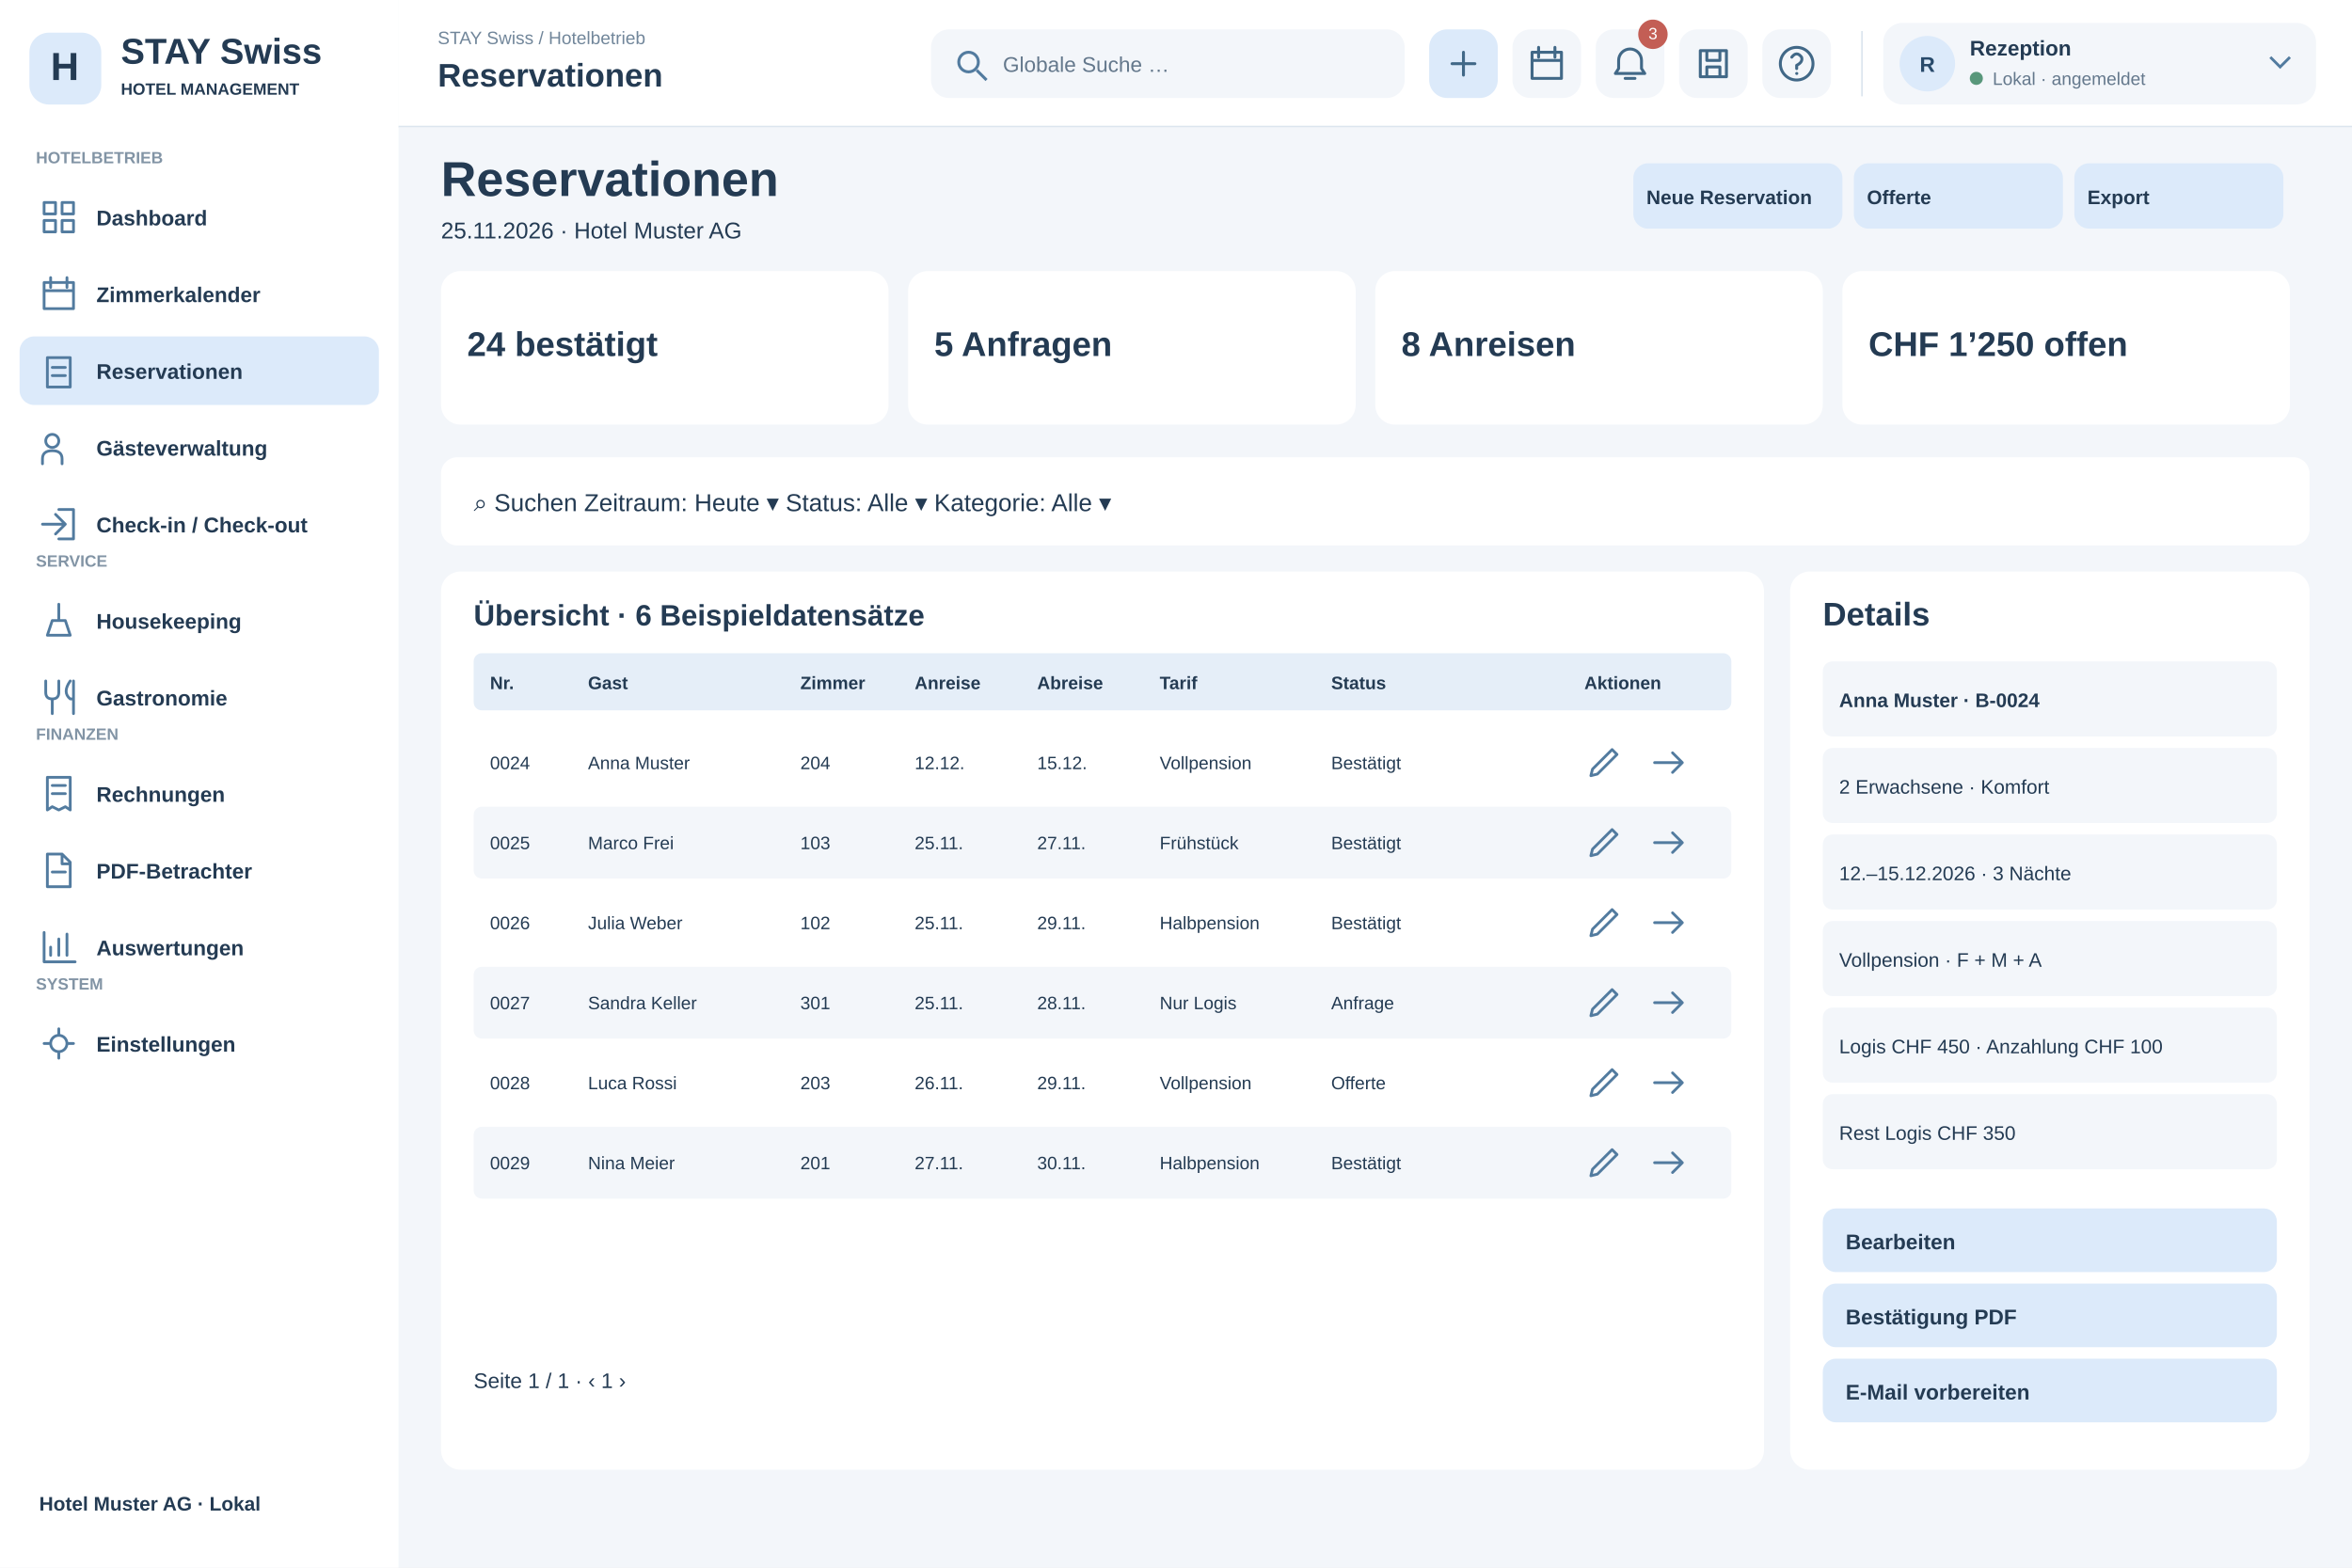
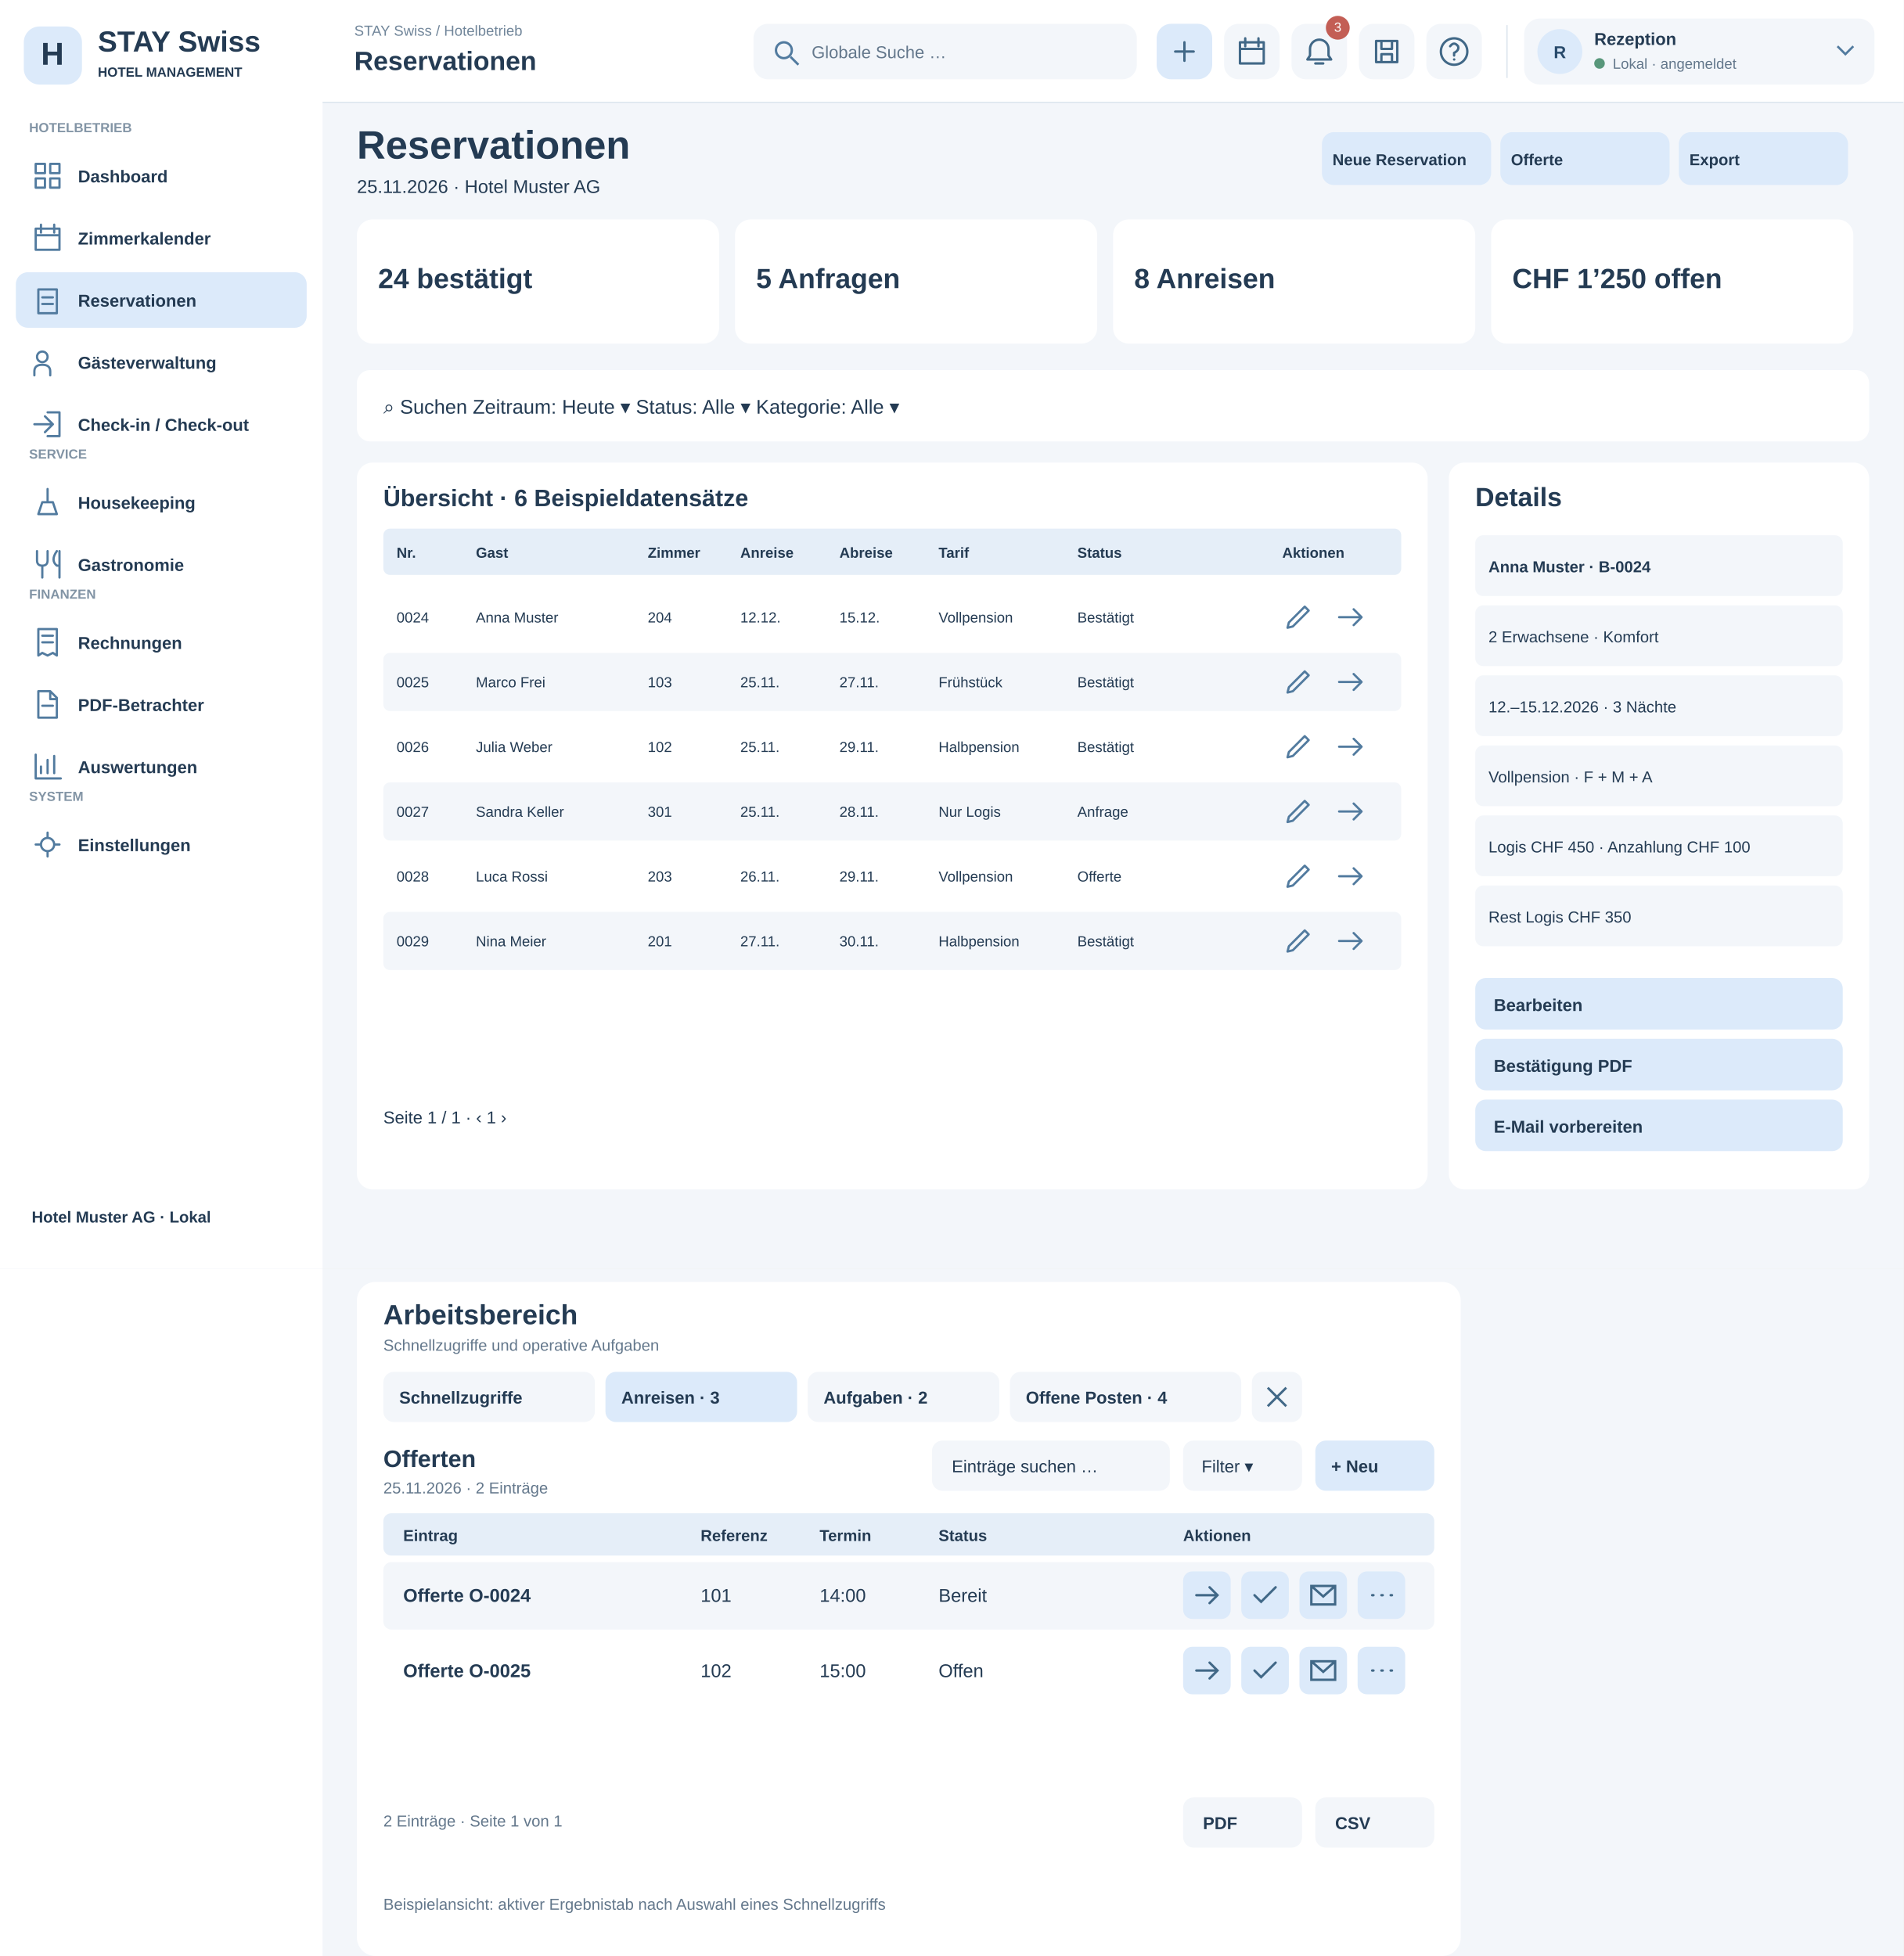
- <svg xmlns="http://www.w3.org/2000/svg" width="1440" height="960" viewBox="0 0 1440 960">
+ <svg xmlns="http://www.w3.org/2000/svg" width="1440" height="1480" viewBox="0 0 1440 1480">
  <rect x="0" y="0" width="1440" height="960" fill="#f3f6fa" rx="0" />
  <rect x="0" y="0" width="244" height="960" fill="#fff" rx="0" />
  <rect x="18" y="20" width="44" height="44" fill="#dceafa" rx="12" />
  <text x="31" y="49" font-family="Arial,sans-serif" font-size="24" font-weight="700" fill="#243b53">H</text>
  <text x="74" y="39" font-family="Arial,sans-serif" font-size="22" font-weight="700" fill="#243b53">STAY Swiss</text>
  <text x="74" y="58" font-family="Arial,sans-serif" font-size="10" font-weight="600" fill="#243b53">HOTEL MANAGEMENT</text>
  <text x="22" y="100" font-family="Arial,sans-serif" font-size="10" font-weight="700" fill="#8294a5">HOTELBETRIEB</text>
  <rect x="12" y="112" width="220" height="42" fill="#fff" rx="9" />
  <g transform="translate(24,121)" fill="none" stroke="#527b9f" stroke-width="1.7" stroke-linejoin="round" stroke-linecap="round">
    <path d="M3 3h7v7H3zM14 3h7v7h-7zM3 14h7v7H3zM14 14h7v7h-7z" />
  </g>
  <text x="59" y="138" font-family="Arial,sans-serif" font-size="13" font-weight="600" fill="#243b53">Dashboard</text>
  <rect x="12" y="159" width="220" height="42" fill="#fff" rx="9" />
  <g transform="translate(24,168)" fill="none" stroke="#527b9f" stroke-width="1.7" stroke-linejoin="round" stroke-linecap="round">
    <path d="M3 5h18v16H3zM7 2v6M17 2v6M3 10h18" />
  </g>
  <text x="59" y="185" font-family="Arial,sans-serif" font-size="13" font-weight="600" fill="#243b53">Zimmerkalender</text>
  <rect x="12" y="206" width="220" height="42" fill="#dceafa" rx="9" />
  <g transform="translate(24,215)" fill="none" stroke="#527b9f" stroke-width="1.7" stroke-linejoin="round" stroke-linecap="round">
    <path d="M5 4h14v18H5zM8 10h8M8 15h8" />
  </g>
  <text x="59" y="232" font-family="Arial,sans-serif" font-size="13" font-weight="600" fill="#243b53">Reservationen</text>
  <rect x="12" y="253" width="220" height="42" fill="#fff" rx="9" />
  <g transform="translate(24,262)" fill="none" stroke="#527b9f" stroke-width="1.7" stroke-linejoin="round" stroke-linecap="round">
    <path d="M8 12a4 4 0 1 0 0-8a4 4 0 1 0 0 8M2 22v-3q0-5 6-5t6 5v3" />
  </g>
  <text x="59" y="279" font-family="Arial,sans-serif" font-size="13" font-weight="600" fill="#243b53">Gästeverwaltung</text>
  <rect x="12" y="300" width="220" height="42" fill="#fff" rx="9" />
  <g transform="translate(24,309)" fill="none" stroke="#527b9f" stroke-width="1.7" stroke-linejoin="round" stroke-linecap="round">
    <path d="M12 3h9v18h-9M2 12h14M10 6l6 6-6 6" />
  </g>
  <text x="59" y="326" font-family="Arial,sans-serif" font-size="13" font-weight="600" fill="#243b53">Check-in / Check-out</text>
  <text x="22" y="347" font-family="Arial,sans-serif" font-size="10" font-weight="700" fill="#8294a5">SERVICE</text>
  <rect x="12" y="359" width="220" height="42" fill="#fff" rx="9" />
  <g transform="translate(24,368)" fill="none" stroke="#527b9f" stroke-width="1.7" stroke-linejoin="round" stroke-linecap="round">
    <path d="M5 21h14l-3-9H8zM12 12V2" />
  </g>
  <text x="59" y="385" font-family="Arial,sans-serif" font-size="13" font-weight="600" fill="#243b53">Housekeeping</text>
  <rect x="12" y="406" width="220" height="42" fill="#fff" rx="9" />
  <g transform="translate(24,415)" fill="none" stroke="#527b9f" stroke-width="1.7" stroke-linejoin="round" stroke-linecap="round">
    <path d="M4 2v7q0 4 4 4t4-4V2M8 13v9M19 2q-5 7 0 11h2M21 2v20" />
  </g>
  <text x="59" y="432" font-family="Arial,sans-serif" font-size="13" font-weight="600" fill="#243b53">Gastronomie</text>
  <text x="22" y="453" font-family="Arial,sans-serif" font-size="10" font-weight="700" fill="#8294a5">FINANZEN</text>
  <rect x="12" y="465" width="220" height="42" fill="#fff" rx="9" />
  <g transform="translate(24,474)" fill="none" stroke="#527b9f" stroke-width="1.7" stroke-linejoin="round" stroke-linecap="round">
    <path d="M5 2h14v20l-3-2-4 2-4-2-3 2zM8 7h8M8 12h8" />
  </g>
  <text x="59" y="491" font-family="Arial,sans-serif" font-size="13" font-weight="600" fill="#243b53">Rechnungen</text>
  <rect x="12" y="512" width="220" height="42" fill="#fff" rx="9" />
  <g transform="translate(24,521)" fill="none" stroke="#527b9f" stroke-width="1.7" stroke-linejoin="round" stroke-linecap="round">
    <path d="M5 2h9l5 5v15H5zM14 2v6h5M8 13h8" />
  </g>
  <text x="59" y="538" font-family="Arial,sans-serif" font-size="13" font-weight="600" fill="#243b53">PDF-Betrachter</text>
  <rect x="12" y="559" width="220" height="42" fill="#fff" rx="9" />
  <g transform="translate(24,568)" fill="none" stroke="#527b9f" stroke-width="1.7" stroke-linejoin="round" stroke-linecap="round">
    <path d="M3 3v18h19M7 17v-5M12 17V7M17 17V4" />
  </g>
  <text x="59" y="585" font-family="Arial,sans-serif" font-size="13" font-weight="600" fill="#243b53">Auswertungen</text>
  <text x="22" y="606" font-family="Arial,sans-serif" font-size="10" font-weight="700" fill="#8294a5">SYSTEM</text>
  <rect x="12" y="618" width="220" height="42" fill="#fff" rx="9" />
  <g transform="translate(24,627)" fill="none" stroke="#527b9f" stroke-width="1.7" stroke-linejoin="round" stroke-linecap="round">
    <path d="M12 3v3M12 18v3M3 12h3M18 12h3M12 7a5 5 0 1 0 0 10a5 5 0 1 0 0-10" />
  </g>
  <text x="59" y="644" font-family="Arial,sans-serif" font-size="13" font-weight="600" fill="#243b53">Einstellungen</text>
  <text x="24" y="925" font-family="Arial,sans-serif" font-size="12" font-weight="600" fill="#243b53">Hotel Muster AG · Lokal</text>
  <rect x="244" y="0" width="1196" height="78" fill="#fff" rx="0" />
  <text x="270" y="47" font-family="Arial,sans-serif" font-size="17" font-weight="700" fill="#243b53">Hotelbetrieb / Reservationen</text>
  <rect x="825" y="19" width="310" height="40" fill="#f3f6fa" rx="10" />
  <text x="845" y="44" font-family="Arial,sans-serif" font-size="14" font-weight="400" fill="#243b53">⌕  Globale Suche</text>
  <text x="1160" y="44" font-family="Arial,sans-serif" font-size="15" font-weight="700" fill="#243b53">♧     ?     Rezeption ▾</text>
  <text x="270" y="120" font-family="Arial,sans-serif" font-size="30" font-weight="700" fill="#243b53">Reservationen</text>
  <text x="270" y="146" font-family="Arial,sans-serif" font-size="14" font-weight="400" fill="#243b53">25.11.2026 · Hotel Muster AG</text>
  <rect x="1000" y="100" width="128" height="40" fill="#dceafa" rx="9" />
  <text x="1008" y="125" font-family="Arial,sans-serif" font-size="12" font-weight="700" fill="#243b53">Neue Reservation</text>
  <rect x="1135" y="100" width="128" height="40" fill="#dceafa" rx="9" />
  <text x="1143" y="125" font-family="Arial,sans-serif" font-size="12" font-weight="700" fill="#243b53">Offerte</text>
  <rect x="1270" y="100" width="128" height="40" fill="#dceafa" rx="9" />
  <text x="1278" y="125" font-family="Arial,sans-serif" font-size="12" font-weight="700" fill="#243b53">Export</text>
  <rect x="270" y="166" width="274" height="94" fill="#fff" rx="12" />
  <text x="286" y="218" font-family="Arial,sans-serif" font-size="21" font-weight="700" fill="#243b53">24 bestätigt</text>
  <rect x="556" y="166" width="274" height="94" fill="#fff" rx="12" />
  <text x="572" y="218" font-family="Arial,sans-serif" font-size="21" font-weight="700" fill="#243b53">5 Anfragen</text>
  <rect x="842" y="166" width="274" height="94" fill="#fff" rx="12" />
  <text x="858" y="218" font-family="Arial,sans-serif" font-size="21" font-weight="700" fill="#243b53">8 Anreisen</text>
  <rect x="1128" y="166" width="274" height="94" fill="#fff" rx="12" />
  <text x="1144" y="218" font-family="Arial,sans-serif" font-size="21" font-weight="700" fill="#243b53">CHF 1’250 offen</text>
  <rect x="270" y="280" width="1144" height="54" fill="#fff" rx="10" />
  <text x="290" y="313" font-family="Arial,sans-serif" font-size="15" font-weight="400" fill="#243b53">⌕  Suchen                 Zeitraum: Heute ▾                 Status: Alle ▾                 Kategorie: Alle ▾</text>
  <rect x="270" y="350" width="810" height="550" fill="#fff" rx="12" />
  <rect x="1096" y="350" width="318" height="550" fill="#fff" rx="12" />
  <text x="290" y="383" font-family="Arial,sans-serif" font-size="18" font-weight="700" fill="#243b53">Übersicht · 6 Beispieldatensätze</text>
  <rect x="290" y="400" width="770" height="35" fill="#e5eef8" rx="5" />
  <text x="300" y="422" font-family="Arial,sans-serif" font-size="11" font-weight="700" fill="#243b53">Nr.</text>
  <text x="360" y="422" font-family="Arial,sans-serif" font-size="11" font-weight="700" fill="#243b53">Gast</text>
  <text x="490" y="422" font-family="Arial,sans-serif" font-size="11" font-weight="700" fill="#243b53">Zimmer</text>
  <text x="560" y="422" font-family="Arial,sans-serif" font-size="11" font-weight="700" fill="#243b53">Anreise</text>
  <text x="635" y="422" font-family="Arial,sans-serif" font-size="11" font-weight="700" fill="#243b53">Abreise</text>
  <text x="710" y="422" font-family="Arial,sans-serif" font-size="11" font-weight="700" fill="#243b53">Tarif</text>
  <text x="815" y="422" font-family="Arial,sans-serif" font-size="11" font-weight="700" fill="#243b53">Status</text>
  <text x="970" y="422" font-family="Arial,sans-serif" font-size="11" font-weight="700" fill="#243b53">Aktionen</text>
  <rect x="290" y="445" width="770" height="44" fill="#fff" rx="5" />
  <text x="300" y="471" font-family="Arial,sans-serif" font-size="11" font-weight="400" fill="#243b53">0024</text>
  <text x="360" y="471" font-family="Arial,sans-serif" font-size="11" font-weight="400" fill="#243b53">Anna Muster</text>
  <text x="490" y="471" font-family="Arial,sans-serif" font-size="11" font-weight="400" fill="#243b53">204</text>
  <text x="560" y="471" font-family="Arial,sans-serif" font-size="11" font-weight="400" fill="#243b53">12.12.</text>
  <text x="635" y="471" font-family="Arial,sans-serif" font-size="11" font-weight="400" fill="#243b53">15.12.</text>
  <text x="710" y="471" font-family="Arial,sans-serif" font-size="11" font-weight="400" fill="#243b53">Vollpension</text>
  <text x="815" y="471" font-family="Arial,sans-serif" font-size="11" font-weight="400" fill="#243b53">Bestätigt</text>
  <g transform="translate(970,455)" fill="none" stroke="#527b9f" stroke-width="1.7" stroke-linejoin="round" stroke-linecap="round">
    <path d="M4 20l4-1 12-12-3-3L5 16z" />
  </g>
  <g transform="translate(1010,455)" fill="none" stroke="#527b9f" stroke-width="1.7" stroke-linejoin="round" stroke-linecap="round">
    <path d="M3 12h17M14 6l6 6-6 6" />
  </g>
  <rect x="290" y="494" width="770" height="44" fill="#f3f6fa" rx="5" />
  <text x="300" y="520" font-family="Arial,sans-serif" font-size="11" font-weight="400" fill="#243b53">0025</text>
  <text x="360" y="520" font-family="Arial,sans-serif" font-size="11" font-weight="400" fill="#243b53">Marco Frei</text>
  <text x="490" y="520" font-family="Arial,sans-serif" font-size="11" font-weight="400" fill="#243b53">103</text>
  <text x="560" y="520" font-family="Arial,sans-serif" font-size="11" font-weight="400" fill="#243b53">25.11.</text>
  <text x="635" y="520" font-family="Arial,sans-serif" font-size="11" font-weight="400" fill="#243b53">27.11.</text>
  <text x="710" y="520" font-family="Arial,sans-serif" font-size="11" font-weight="400" fill="#243b53">Frühstück</text>
  <text x="815" y="520" font-family="Arial,sans-serif" font-size="11" font-weight="400" fill="#243b53">Bestätigt</text>
  <g transform="translate(970,504)" fill="none" stroke="#527b9f" stroke-width="1.7" stroke-linejoin="round" stroke-linecap="round">
    <path d="M4 20l4-1 12-12-3-3L5 16z" />
  </g>
  <g transform="translate(1010,504)" fill="none" stroke="#527b9f" stroke-width="1.7" stroke-linejoin="round" stroke-linecap="round">
    <path d="M3 12h17M14 6l6 6-6 6" />
  </g>
  <rect x="290" y="543" width="770" height="44" fill="#fff" rx="5" />
  <text x="300" y="569" font-family="Arial,sans-serif" font-size="11" font-weight="400" fill="#243b53">0026</text>
  <text x="360" y="569" font-family="Arial,sans-serif" font-size="11" font-weight="400" fill="#243b53">Julia Weber</text>
  <text x="490" y="569" font-family="Arial,sans-serif" font-size="11" font-weight="400" fill="#243b53">102</text>
  <text x="560" y="569" font-family="Arial,sans-serif" font-size="11" font-weight="400" fill="#243b53">25.11.</text>
  <text x="635" y="569" font-family="Arial,sans-serif" font-size="11" font-weight="400" fill="#243b53">29.11.</text>
  <text x="710" y="569" font-family="Arial,sans-serif" font-size="11" font-weight="400" fill="#243b53">Halbpension</text>
  <text x="815" y="569" font-family="Arial,sans-serif" font-size="11" font-weight="400" fill="#243b53">Bestätigt</text>
  <g transform="translate(970,553)" fill="none" stroke="#527b9f" stroke-width="1.7" stroke-linejoin="round" stroke-linecap="round">
    <path d="M4 20l4-1 12-12-3-3L5 16z" />
  </g>
  <g transform="translate(1010,553)" fill="none" stroke="#527b9f" stroke-width="1.7" stroke-linejoin="round" stroke-linecap="round">
    <path d="M3 12h17M14 6l6 6-6 6" />
  </g>
  <rect x="290" y="592" width="770" height="44" fill="#f3f6fa" rx="5" />
  <text x="300" y="618" font-family="Arial,sans-serif" font-size="11" font-weight="400" fill="#243b53">0027</text>
  <text x="360" y="618" font-family="Arial,sans-serif" font-size="11" font-weight="400" fill="#243b53">Sandra Keller</text>
  <text x="490" y="618" font-family="Arial,sans-serif" font-size="11" font-weight="400" fill="#243b53">301</text>
  <text x="560" y="618" font-family="Arial,sans-serif" font-size="11" font-weight="400" fill="#243b53">25.11.</text>
  <text x="635" y="618" font-family="Arial,sans-serif" font-size="11" font-weight="400" fill="#243b53">28.11.</text>
  <text x="710" y="618" font-family="Arial,sans-serif" font-size="11" font-weight="400" fill="#243b53">Nur Logis</text>
  <text x="815" y="618" font-family="Arial,sans-serif" font-size="11" font-weight="400" fill="#243b53">Anfrage</text>
  <g transform="translate(970,602)" fill="none" stroke="#527b9f" stroke-width="1.7" stroke-linejoin="round" stroke-linecap="round">
    <path d="M4 20l4-1 12-12-3-3L5 16z" />
  </g>
  <g transform="translate(1010,602)" fill="none" stroke="#527b9f" stroke-width="1.7" stroke-linejoin="round" stroke-linecap="round">
    <path d="M3 12h17M14 6l6 6-6 6" />
  </g>
  <rect x="290" y="641" width="770" height="44" fill="#fff" rx="5" />
  <text x="300" y="667" font-family="Arial,sans-serif" font-size="11" font-weight="400" fill="#243b53">0028</text>
  <text x="360" y="667" font-family="Arial,sans-serif" font-size="11" font-weight="400" fill="#243b53">Luca Rossi</text>
  <text x="490" y="667" font-family="Arial,sans-serif" font-size="11" font-weight="400" fill="#243b53">203</text>
  <text x="560" y="667" font-family="Arial,sans-serif" font-size="11" font-weight="400" fill="#243b53">26.11.</text>
  <text x="635" y="667" font-family="Arial,sans-serif" font-size="11" font-weight="400" fill="#243b53">29.11.</text>
  <text x="710" y="667" font-family="Arial,sans-serif" font-size="11" font-weight="400" fill="#243b53">Vollpension</text>
  <text x="815" y="667" font-family="Arial,sans-serif" font-size="11" font-weight="400" fill="#243b53">Offerte</text>
  <g transform="translate(970,651)" fill="none" stroke="#527b9f" stroke-width="1.7" stroke-linejoin="round" stroke-linecap="round">
    <path d="M4 20l4-1 12-12-3-3L5 16z" />
  </g>
  <g transform="translate(1010,651)" fill="none" stroke="#527b9f" stroke-width="1.7" stroke-linejoin="round" stroke-linecap="round">
    <path d="M3 12h17M14 6l6 6-6 6" />
  </g>
  <rect x="290" y="690" width="770" height="44" fill="#f3f6fa" rx="5" />
  <text x="300" y="716" font-family="Arial,sans-serif" font-size="11" font-weight="400" fill="#243b53">0029</text>
  <text x="360" y="716" font-family="Arial,sans-serif" font-size="11" font-weight="400" fill="#243b53">Nina Meier</text>
  <text x="490" y="716" font-family="Arial,sans-serif" font-size="11" font-weight="400" fill="#243b53">201</text>
  <text x="560" y="716" font-family="Arial,sans-serif" font-size="11" font-weight="400" fill="#243b53">27.11.</text>
  <text x="635" y="716" font-family="Arial,sans-serif" font-size="11" font-weight="400" fill="#243b53">30.11.</text>
  <text x="710" y="716" font-family="Arial,sans-serif" font-size="11" font-weight="400" fill="#243b53">Halbpension</text>
  <text x="815" y="716" font-family="Arial,sans-serif" font-size="11" font-weight="400" fill="#243b53">Bestätigt</text>
  <g transform="translate(970,700)" fill="none" stroke="#527b9f" stroke-width="1.7" stroke-linejoin="round" stroke-linecap="round">
    <path d="M4 20l4-1 12-12-3-3L5 16z" />
  </g>
  <g transform="translate(1010,700)" fill="none" stroke="#527b9f" stroke-width="1.7" stroke-linejoin="round" stroke-linecap="round">
    <path d="M3 12h17M14 6l6 6-6 6" />
  </g>
  <text x="290" y="850" font-family="Arial,sans-serif" font-size="13" font-weight="400" fill="#243b53">Seite 1 / 1 · ‹  1  ›</text>
  <text x="1116" y="383" font-family="Arial,sans-serif" font-size="20" font-weight="700" fill="#243b53">Details</text>
  <rect x="1116" y="405" width="278" height="46" fill="#f3f6fa" rx="6" />
  <text x="1126" y="433" font-family="Arial,sans-serif" font-size="12" font-weight="700" fill="#243b53">Anna Muster · B-0024</text>
  <rect x="1116" y="458" width="278" height="46" fill="#f3f6fa" rx="6" />
  <text x="1126" y="486" font-family="Arial,sans-serif" font-size="12" font-weight="400" fill="#243b53">2 Erwachsene · Komfort</text>
  <rect x="1116" y="511" width="278" height="46" fill="#f3f6fa" rx="6" />
  <text x="1126" y="539" font-family="Arial,sans-serif" font-size="12" font-weight="400" fill="#243b53">12.–15.12.2026 · 3 Nächte</text>
  <rect x="1116" y="564" width="278" height="46" fill="#f3f6fa" rx="6" />
  <text x="1126" y="592" font-family="Arial,sans-serif" font-size="12" font-weight="400" fill="#243b53">Vollpension · F + M + A</text>
  <rect x="1116" y="617" width="278" height="46" fill="#f3f6fa" rx="6" />
  <text x="1126" y="645" font-family="Arial,sans-serif" font-size="12" font-weight="400" fill="#243b53">Logis CHF 450 · Anzahlung CHF 100</text>
  <rect x="1116" y="670" width="278" height="46" fill="#f3f6fa" rx="6" />
  <text x="1126" y="698" font-family="Arial,sans-serif" font-size="12" font-weight="400" fill="#243b53">Rest Logis CHF 350</text>
  <rect x="1116" y="740" width="278" height="39" fill="#dceafa" rx="8" />
  <text x="1130" y="765" font-family="Arial,sans-serif" font-size="13" font-weight="700" fill="#243b53">Bearbeiten</text>
  <rect x="1116" y="786" width="278" height="39" fill="#dceafa" rx="8" />
  <text x="1130" y="811" font-family="Arial,sans-serif" font-size="13" font-weight="700" fill="#243b53">Bestätigung PDF</text>
  <rect x="1116" y="832" width="278" height="39" fill="#dceafa" rx="8" />
  <text x="1130" y="857" font-family="Arial,sans-serif" font-size="13" font-weight="700" fill="#243b53">E-Mail vorbereiten</text>
  <g id="premium-header">
    <style>.header-action:hover rect,.header-action:focus rect{fill:#c5dff4}.header-action{cursor:pointer}.header-action:focus{outline:none}</style>
    <rect x="244" y="0" width="1196" height="78" fill="#fff" />
    <path d="M244 77.5H1440" stroke="#dce5ee" />
    <text x="268" y="27" font-family="Arial" font-size="11" fill="#71869a">STAY Swiss / Hotelbetrieb</text>
    <text x="268" y="53" font-family="Arial" font-size="20" font-weight="700" fill="#243b53">Reservationen</text>
    <g class="header-action" tabindex="0" aria-label="Globale Suche">
      <rect x="570" y="18" width="290" height="42" rx="11" fill="#f3f6fa" />
      <g transform="translate(584,29)" stroke="#527b9f" fill="none" stroke-width="1.8">
        <circle cx="9" cy="9" r="6" />
        <path d="M14 14l6 6" />
      </g>
      <text x="614" y="44" font-family="Arial" font-size="13" fill="#64788c">Globale Suche …</text>
    </g>
    <g class="header-action" tabindex="0" aria-label="Neue Reservation">
      <rect x="875" y="18" width="42" height="42" rx="11" fill="#dceafa" />
      <g transform="translate(884,27)" stroke="#416887" fill="none" stroke-width="1.8" stroke-linecap="round" stroke-linejoin="round">
        <path d="M12 5v14M5 12h14" />
      </g>
    </g>
    <g class="header-action" tabindex="0" aria-label="Tageskalender">
      <rect x="926" y="18" width="42" height="42" rx="11" fill="#f3f6fa" />
      <g transform="translate(935,27)" stroke="#416887" fill="none" stroke-width="1.8" stroke-linecap="round" stroke-linejoin="round">
        <path d="M3 5h18v16H3zM7 2v6M17 2v6M3 10h18" />
      </g>
    </g>
    <g class="header-action" tabindex="0" aria-label="Benachrichtigungen">
      <rect x="977" y="18" width="42" height="42" rx="11" fill="#f3f6fa" />
      <g transform="translate(986,27)" stroke="#416887" fill="none" stroke-width="1.8" stroke-linecap="round" stroke-linejoin="round">
        <path d="M12 3a7 7 0 0 0-7 7v5l-2 3h18l-2-3v-5a7 7 0 0 0-7-7M9 21h6" />
      </g>
      <circle cx="1012" cy="21" r="9" fill="#c35e55" />
      <text x="1012" y="24" font-family="Arial" font-size="10" text-anchor="middle" fill="#fff">3</text>
    </g>
    <g class="header-action" tabindex="0" aria-label="Datensicherung">
      <rect x="1028" y="18" width="42" height="42" rx="11" fill="#f3f6fa" />
      <g transform="translate(1037,27)" stroke="#416887" fill="none" stroke-width="1.8" stroke-linecap="round" stroke-linejoin="round">
        <path d="M4 4h16v16H4zM8 4v6h8V4M8 20v-6h8v6" />
      </g>
    </g>
    <g class="header-action" tabindex="0" aria-label="Hilfe">
      <rect x="1079" y="18" width="42" height="42" rx="11" fill="#f3f6fa" />
      <g transform="translate(1088,27)" stroke="#416887" fill="none" stroke-width="1.8" stroke-linecap="round" stroke-linejoin="round">
        <path d="M12 2a10 10 0 1 0 0 20a10 10 0 1 0 0-20M9 8q3-4 6 0q1 3-3 5v2M12 18h.1" />
      </g>
    </g>
    <path d="M1140 19v40" stroke="#dce5ee" />
    <g class="header-action" tabindex="0" aria-label="Benutzerprofil und Abmelden">
      <rect x="1153" y="14" width="265" height="50" rx="12" fill="#f3f6fa" />
      <circle cx="1180" cy="39" r="17" fill="#dceafa" />
      <text x="1180" y="44" text-anchor="middle" font-family="Arial" font-size="13" font-weight="700" fill="#284a6b">R</text>
      <text x="1206" y="34" font-family="Arial" font-size="13" font-weight="700" fill="#243b53">Rezeption</text>
      <circle cx="1210" cy="48" r="4" fill="#58977b" />
      <text x="1220" y="52" font-family="Arial" font-size="11" fill="#64788c">Lokal · angemeldet</text>
      <path d="M1390 35l6 6 6-6" fill="none" stroke="#527b9f" stroke-width="1.7" />
    </g>
  </g>
+   <rect x="0" y="960" width="1440" height="520" fill="#f3f6fa" />
+   <rect x="0" y="960" width="244" height="520" fill="#fff" />
+   <g transform="translate(165,230)">
+     <rect x="105" y="740" width="835" height="510" rx="14" fill="#fff" />
+     <text x="125" y="772" font-family="Arial" font-size="21" font-weight="700" fill="#243b53">Arbeitsbereich</text>
+     <text x="125" y="792" font-family="Arial" font-size="12" font-weight="400" fill="#64788c">Schnellzugriffe und operative Aufgaben</text>
+     <g tabindex="0">
+       <rect x="125" y="808" width="160" height="38" rx="8" fill="#f3f6fa" />
+       <text x="137" y="832" font-family="Arial" font-size="13" font-weight="700" fill="#243b53">Schnellzugriffe</text>
+     </g>
+     <g tabindex="0">
+       <rect x="293" y="808" width="145" height="38" rx="8" fill="#dceafa" />
+       <text x="305" y="832" font-family="Arial" font-size="13" font-weight="700" fill="#243b53">Anreisen · 3</text>
+     </g>
+     <g tabindex="0">
+       <rect x="446" y="808" width="145" height="38" rx="8" fill="#f3f6fa" />
+       <text x="458" y="832" font-family="Arial" font-size="13" font-weight="700" fill="#243b53">Aufgaben · 2</text>
+     </g>
+     <g tabindex="0">
+       <rect x="599" y="808" width="175" height="38" rx="8" fill="#f3f6fa" />
+       <text x="611" y="832" font-family="Arial" font-size="13" font-weight="700" fill="#243b53">Offene Posten · 4</text>
+     </g>
+     <g>
+       <rect x="782" y="808" width="38" height="38" rx="8" fill="#f3f6fa" />
+       <path d="M794 820l14 14m0-14l-14 14" stroke="#416887" stroke-width="1.8" />
+     </g>
+     <text x="125" y="880" font-family="Arial" font-size="18" font-weight="700" fill="#243b53">Offerten</text>
+     <text x="125" y="900" font-family="Arial" font-size="12" font-weight="400" fill="#64788c">25.11.2026 · 2 Einträge</text>
+     <rect x="540" y="860" width="180" height="38" rx="8" fill="#f3f6fa" />
+     <text x="555" y="884" font-family="Arial" font-size="13" font-weight="400" fill="#243b53">Einträge suchen …</text>
+     <rect x="730" y="860" width="90" height="38" rx="8" fill="#f3f6fa" />
+     <text x="744" y="884" font-family="Arial" font-size="13" font-weight="400" fill="#243b53">Filter ▾</text>
+     <rect x="830" y="860" width="90" height="38" rx="8" fill="#dceafa" />
+     <text x="842" y="884" font-family="Arial" font-size="13" font-weight="700" fill="#243b53">+ Neu</text>
+     <rect x="125" y="915" width="795" height="32" rx="6" fill="#e5eef8" />
+     <text x="140" y="936" font-family="Arial" font-size="12" font-weight="700" fill="#243b53">Eintrag</text>
+     <text x="365" y="936" font-family="Arial" font-size="12" font-weight="700" fill="#243b53">Referenz</text>
+     <text x="455" y="936" font-family="Arial" font-size="12" font-weight="700" fill="#243b53">Termin</text>
+     <text x="545" y="936" font-family="Arial" font-size="12" font-weight="700" fill="#243b53">Status</text>
+     <text x="730" y="936" font-family="Arial" font-size="12" font-weight="700" fill="#243b53">Aktionen</text>
+     <rect x="125" y="952" width="795" height="51" rx="6" fill="#f3f6fa" />
+     <text x="140" y="982" font-family="Arial" font-size="14" font-weight="700" fill="#243b53">Offerte O-0024</text>
+     <text x="365" y="982" font-family="Arial" font-size="14" font-weight="400" fill="#243b53">101</text>
+     <text x="455" y="982" font-family="Arial" font-size="14" font-weight="400" fill="#243b53">14:00</text>
+     <text x="545" y="982" font-family="Arial" font-size="14" font-weight="400" fill="#243b53">Bereit</text>
+     <g tabindex="0">
+       <rect x="730" y="959" width="36" height="36" rx="7" fill="#dceafa" />
+       <g transform="translate(736,965)" stroke="#416887" stroke-width="1.8" stroke-linecap="round" fill="none">
+         <path d="M4 12h16M14 6l6 6-6 6" />
+       </g>
+     </g>
+     <g tabindex="0">
+       <rect x="774" y="959" width="36" height="36" rx="7" fill="#dceafa" />
+       <g transform="translate(780,965)" stroke="#416887" stroke-width="1.8" stroke-linecap="round" fill="none">
+         <path d="M4 12l5 5L20 6" />
+       </g>
+     </g>
+     <g tabindex="0">
+       <rect x="818" y="959" width="36" height="36" rx="7" fill="#dceafa" />
+       <g transform="translate(824,965)" stroke="#416887" stroke-width="1.8" stroke-linecap="round" fill="none">
+         <path d="M3 5h18v14H3zM3 5l9 8 9-8" />
+       </g>
+     </g>
+     <g tabindex="0">
+       <rect x="862" y="959" width="36" height="36" rx="7" fill="#dceafa" />
+       <g transform="translate(868,965)" stroke="#416887" stroke-width="1.8" stroke-linecap="round" fill="none">
+         <path d="M5 12h1M12 12h1M19 12h1" />
+       </g>
+     </g>
+     <rect x="125" y="1009" width="795" height="51" rx="6" fill="#fff" />
+     <text x="140" y="1039" font-family="Arial" font-size="14" font-weight="700" fill="#243b53">Offerte O-0025</text>
+     <text x="365" y="1039" font-family="Arial" font-size="14" font-weight="400" fill="#243b53">102</text>
+     <text x="455" y="1039" font-family="Arial" font-size="14" font-weight="400" fill="#243b53">15:00</text>
+     <text x="545" y="1039" font-family="Arial" font-size="14" font-weight="400" fill="#243b53">Offen</text>
+     <g tabindex="0">
+       <rect x="730" y="1016" width="36" height="36" rx="7" fill="#dceafa" />
+       <g transform="translate(736,1022)" stroke="#416887" stroke-width="1.8" stroke-linecap="round" fill="none">
+         <path d="M4 12h16M14 6l6 6-6 6" />
+       </g>
+     </g>
+     <g tabindex="0">
+       <rect x="774" y="1016" width="36" height="36" rx="7" fill="#dceafa" />
+       <g transform="translate(780,1022)" stroke="#416887" stroke-width="1.8" stroke-linecap="round" fill="none">
+         <path d="M4 12l5 5L20 6" />
+       </g>
+     </g>
+     <g tabindex="0">
+       <rect x="818" y="1016" width="36" height="36" rx="7" fill="#dceafa" />
+       <g transform="translate(824,1022)" stroke="#416887" stroke-width="1.8" stroke-linecap="round" fill="none">
+         <path d="M3 5h18v14H3zM3 5l9 8 9-8" />
+       </g>
+     </g>
+     <g tabindex="0">
+       <rect x="862" y="1016" width="36" height="36" rx="7" fill="#dceafa" />
+       <g transform="translate(868,1022)" stroke="#416887" stroke-width="1.8" stroke-linecap="round" fill="none">
+         <path d="M5 12h1M12 12h1M19 12h1" />
+       </g>
+     </g>
+     <text x="125" y="1152" font-family="Arial" font-size="12" font-weight="400" fill="#64788c">2 Einträge · Seite 1 von 1</text>
+     <rect x="730" y="1130" width="90" height="38" rx="8" fill="#f3f6fa" />
+     <text x="745" y="1154" font-family="Arial" font-size="13" font-weight="700" fill="#243b53">PDF</text>
+     <rect x="830" y="1130" width="90" height="38" rx="8" fill="#f3f6fa" />
+     <text x="845" y="1154" font-family="Arial" font-size="13" font-weight="700" fill="#243b53">CSV</text>
+     <text x="125" y="1215" font-family="Arial" font-size="12" font-weight="400" fill="#64788c">Beispielansicht: aktiver Ergebnistab nach Auswahl eines Schnellzugriffs</text>
+   </g>
</svg>
